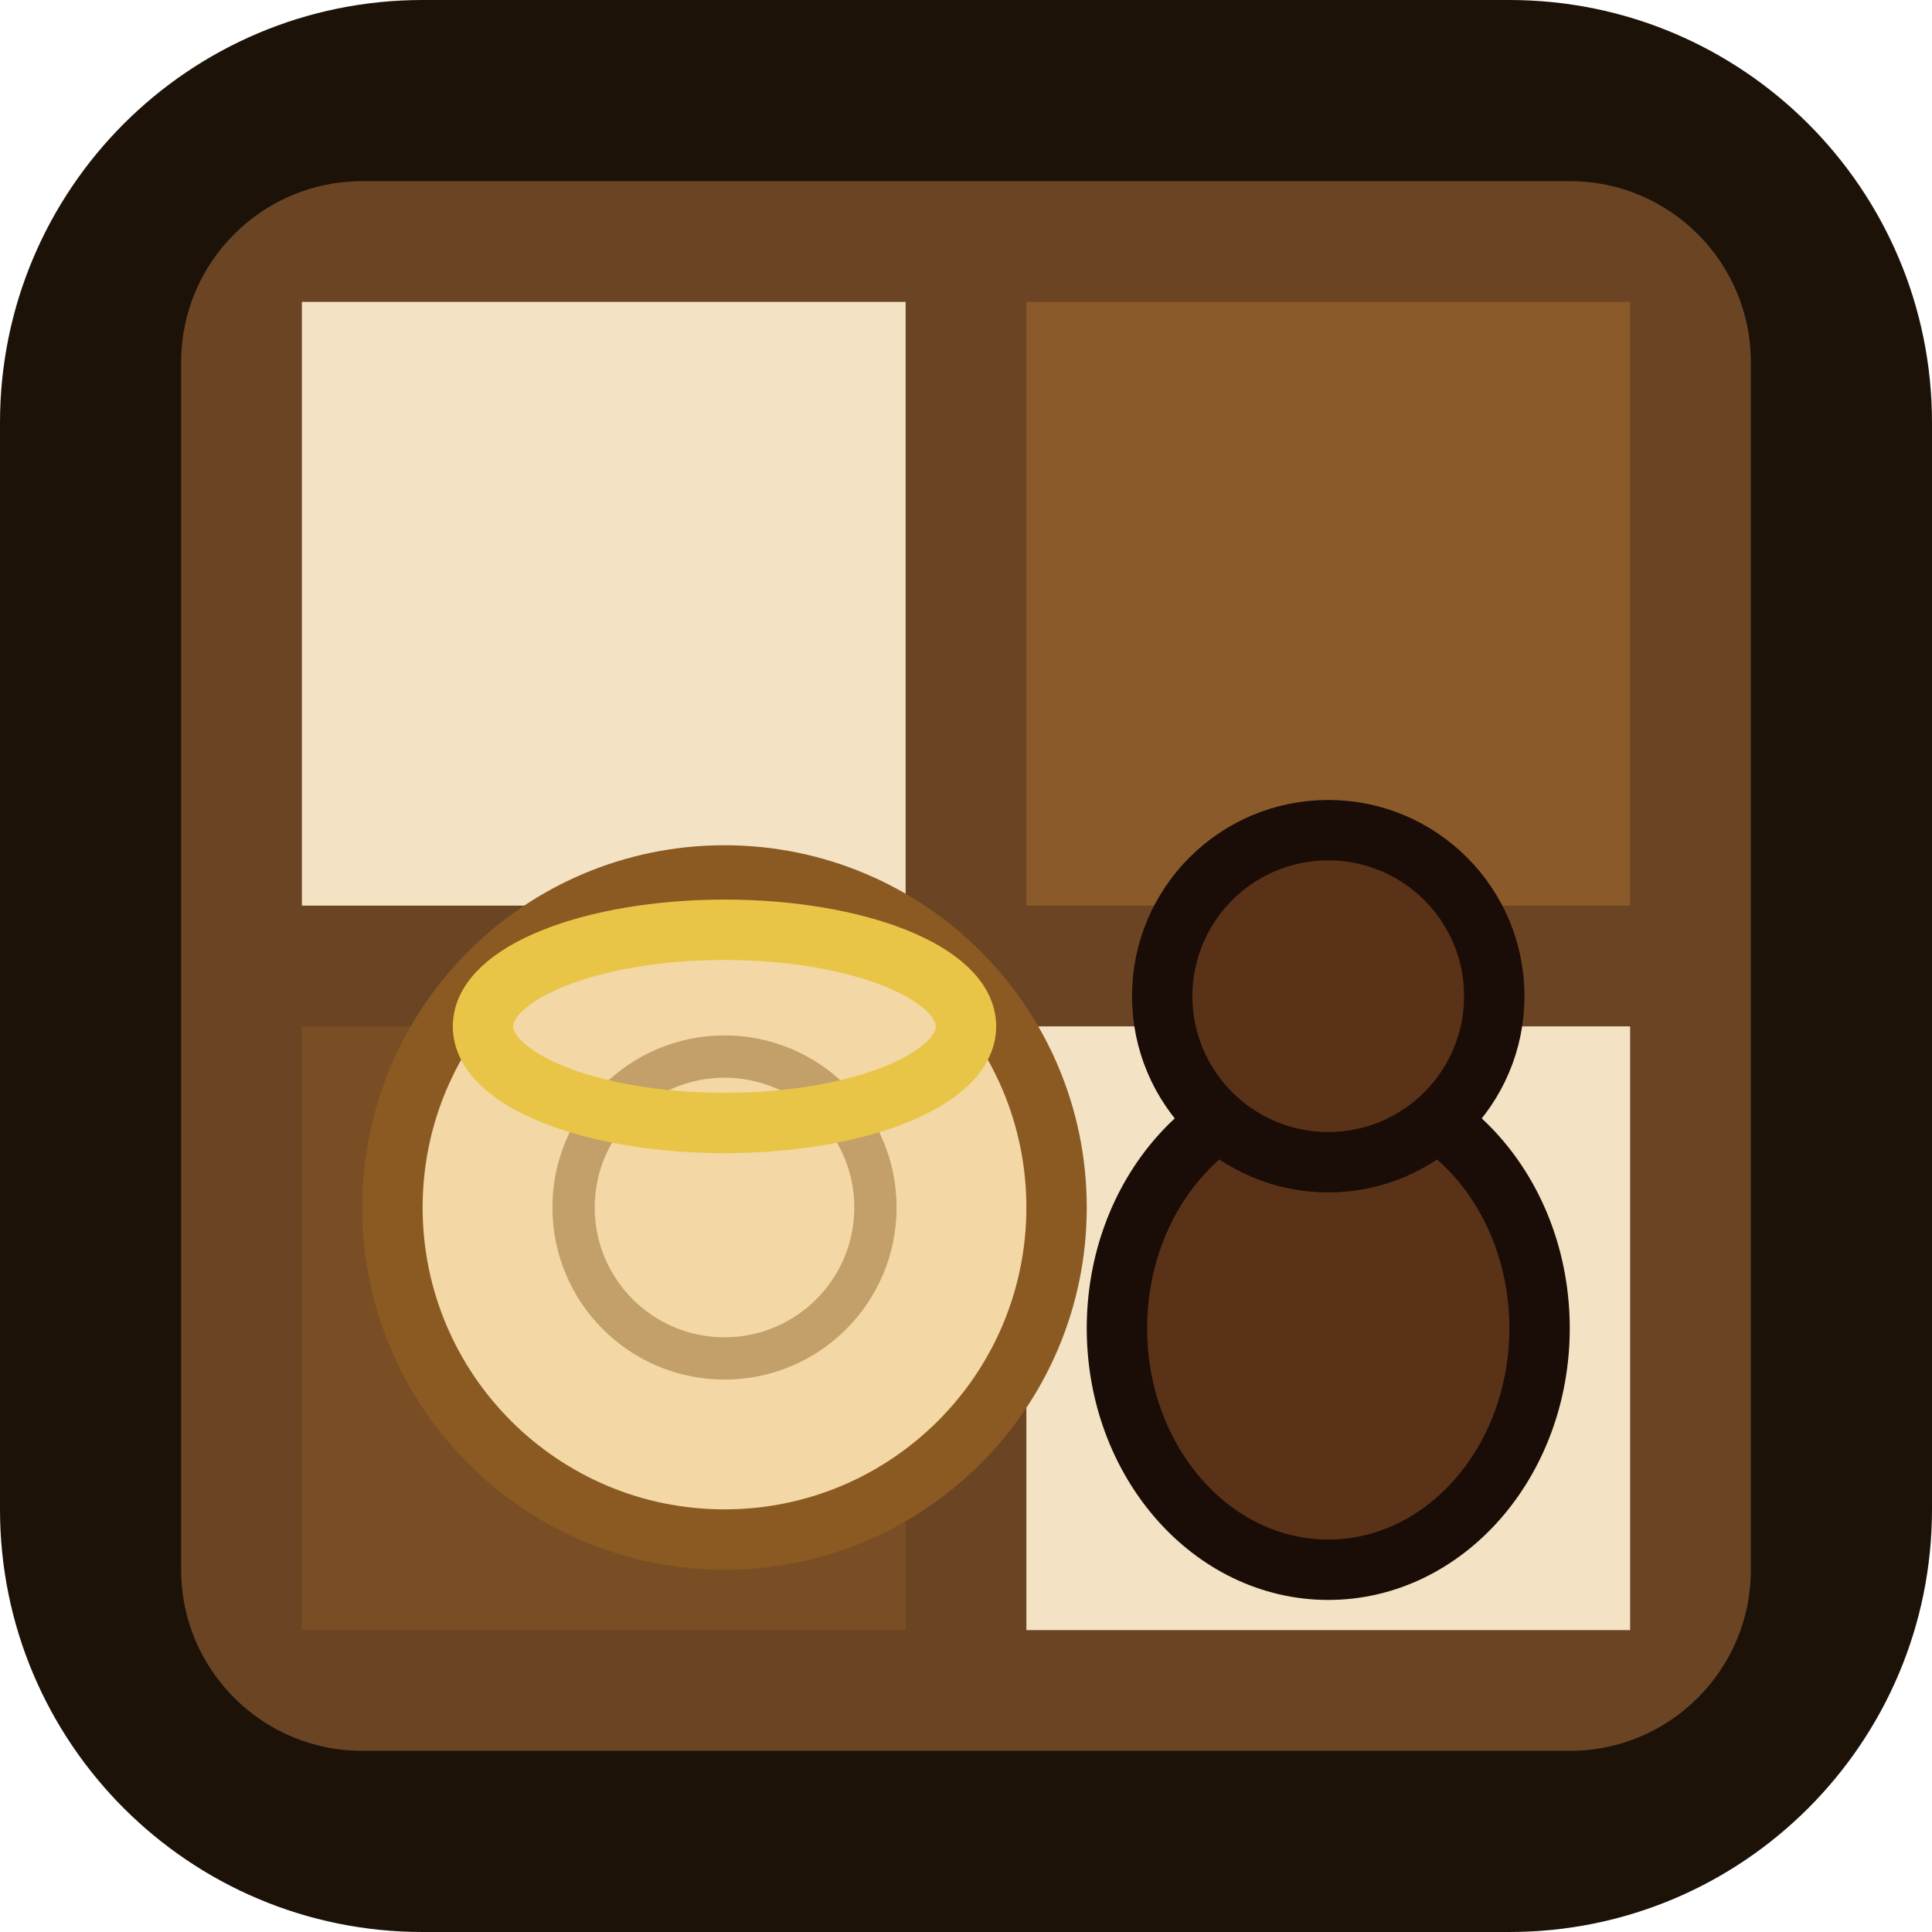
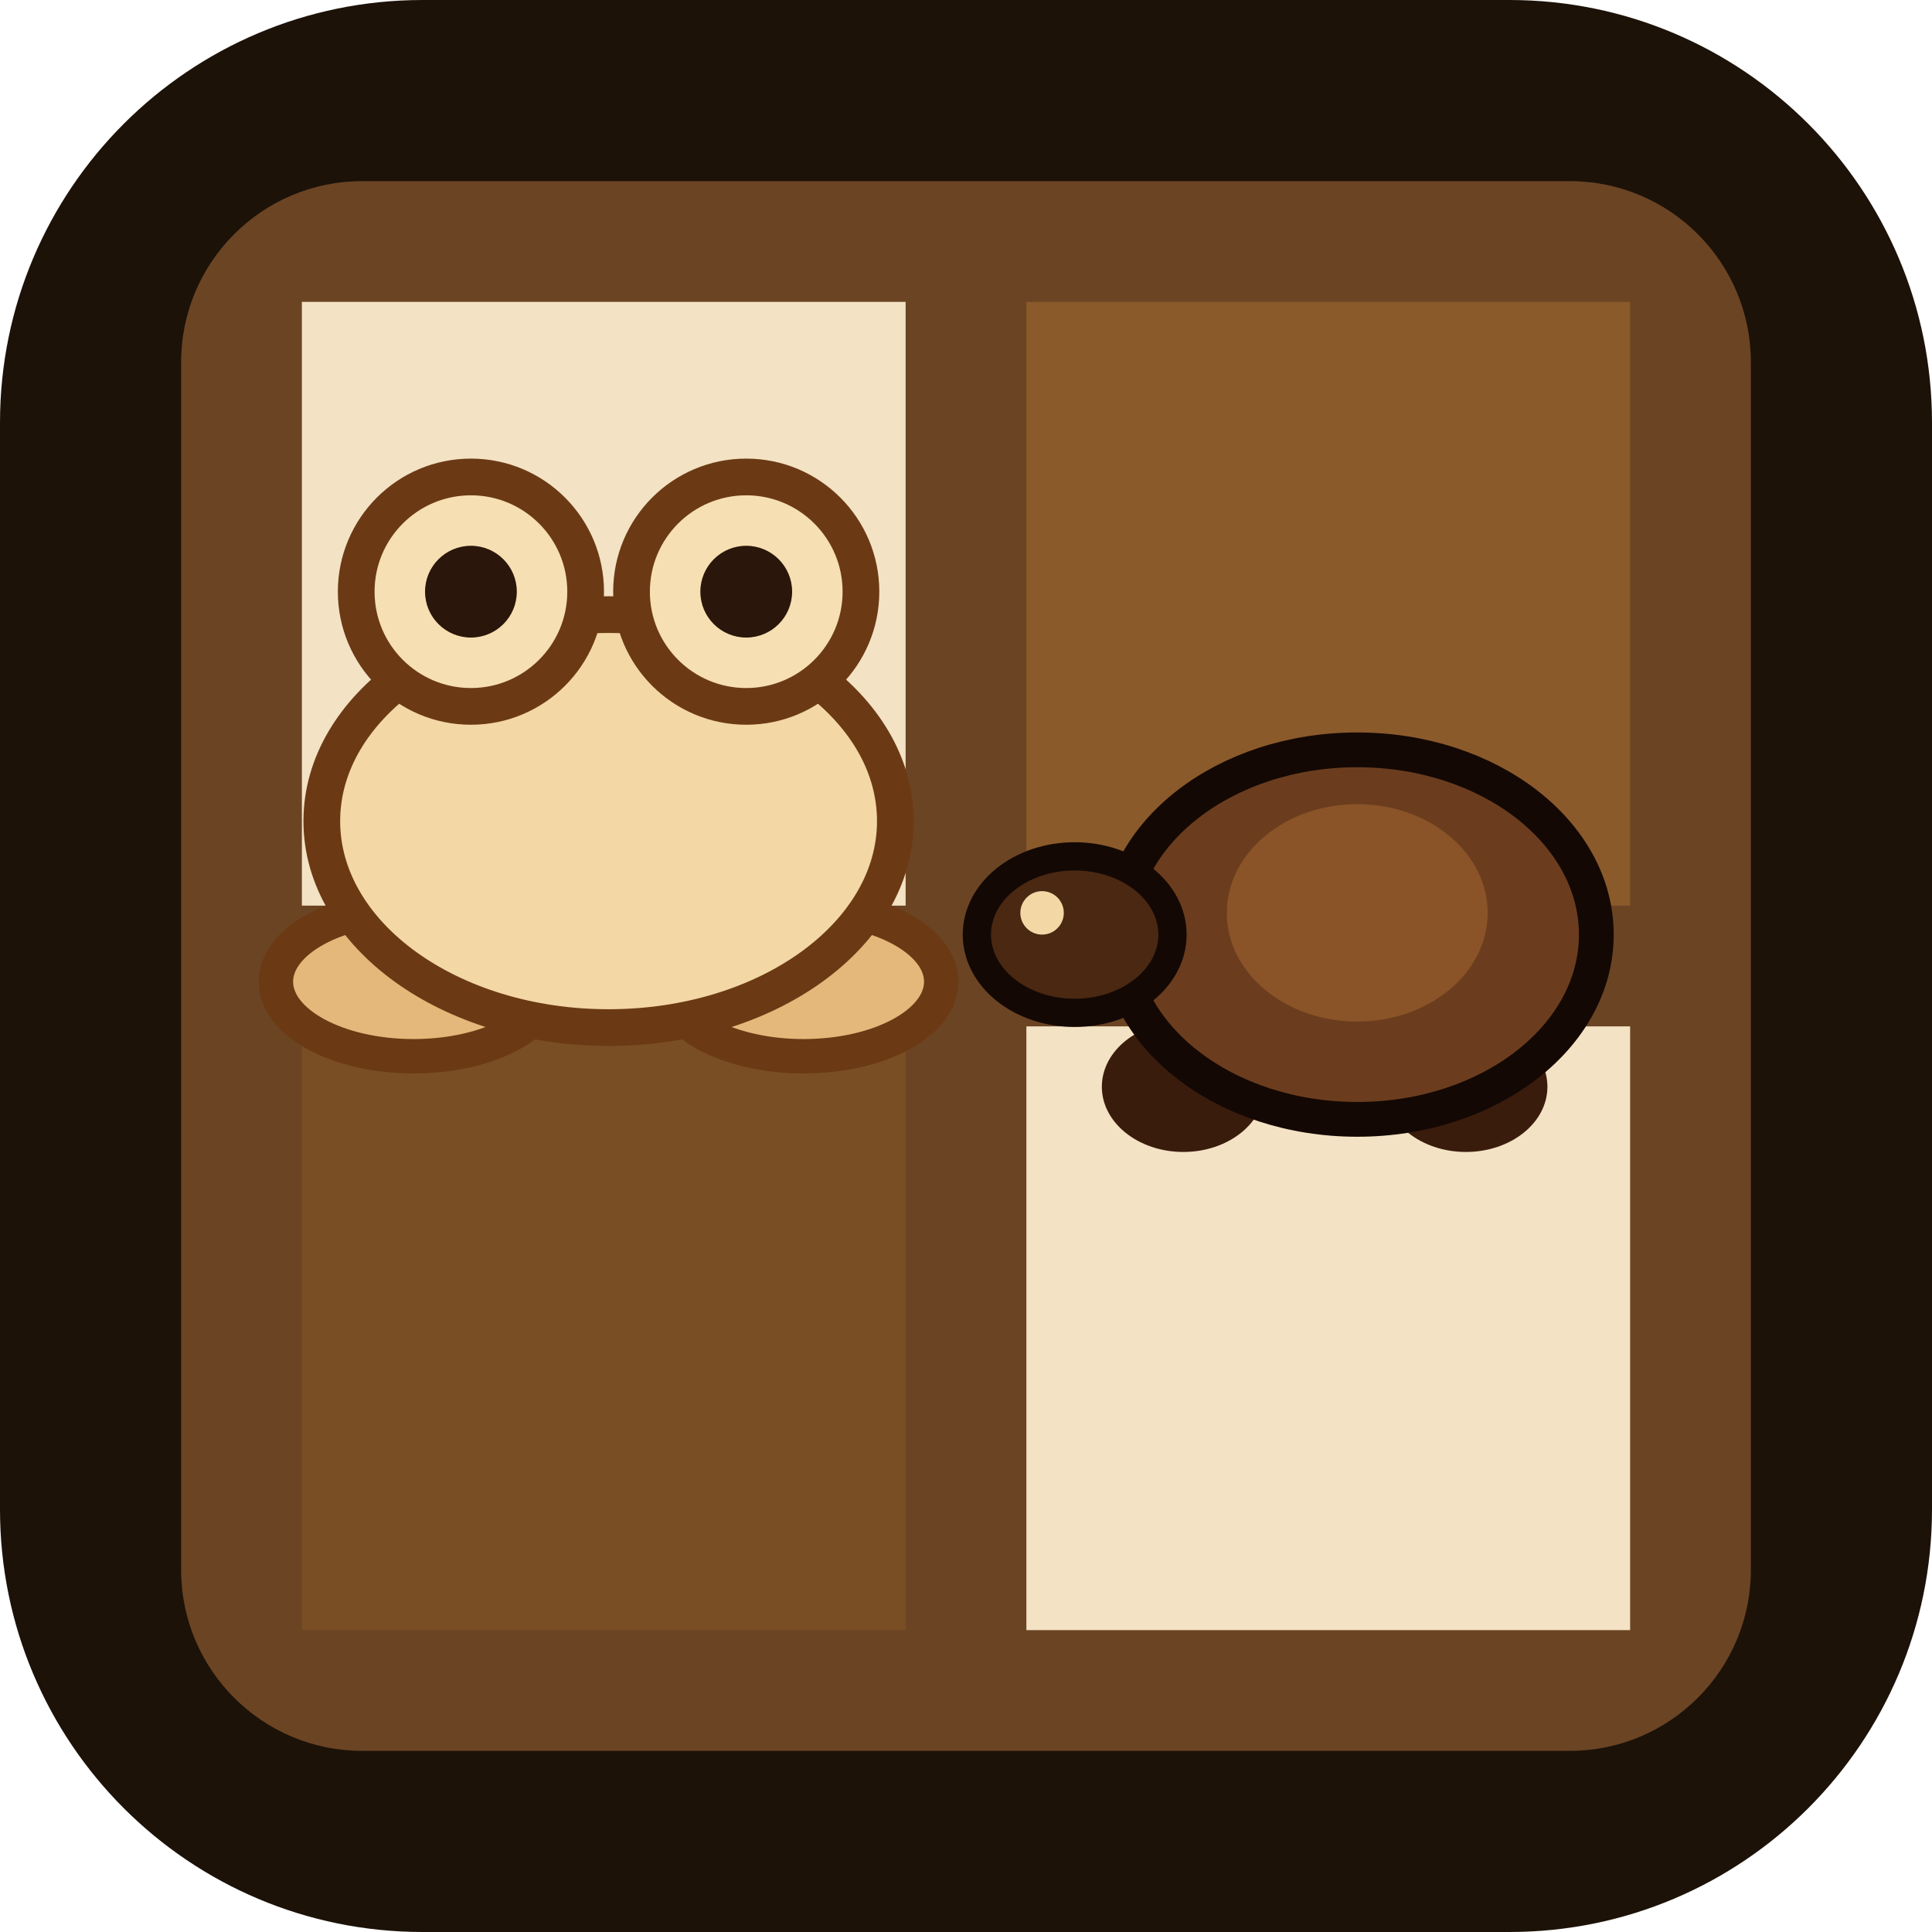
<svg xmlns="http://www.w3.org/2000/svg" viewBox="0 0 64 64">
  <rect width="64" height="64" rx="14" fill="#1c1208" />
  <rect x="6" y="6" width="52" height="52" rx="6" fill="#6b4424" />
  <rect x="10" y="10" width="20" height="20" fill="#f3e2c4" />
  <rect x="34" y="10" width="20" height="20" fill="#8b5a2b" />
  <rect x="10" y="34" width="20" height="20" fill="#7a4e24" />
  <rect x="34" y="34" width="20" height="20" fill="#f3e2c4" />
-   <circle cx="24" cy="40" r="11" fill="#f3d7a4" stroke="#8a5a22" stroke-width="2" />
-   <circle cx="24" cy="40" r="5" fill="none" stroke="#8a5a22" stroke-width="1.4" opacity="0.45" />
-   <ellipse cx="44" cy="44" rx="7" ry="8" fill="#5a3218" stroke="#1a0c06" stroke-width="2" />
-   <circle cx="44" cy="33" r="5.5" fill="#5a3218" stroke="#1a0c06" stroke-width="2" />
-   <ellipse cx="24" cy="34" rx="8" ry="3.2" fill="none" stroke="#e8c547" stroke-width="2" />
+   <g transform="translate(8,12) scale(0.38)">
+     <ellipse cx="15" cy="54" rx="12" ry="6.5" fill="#e4b87a" stroke="#6b3a14" stroke-width="3" />
+     <ellipse cx="49" cy="54" rx="12" ry="6.5" fill="#e4b87a" stroke="#6b3a14" stroke-width="3" />
+     <ellipse cx="32" cy="40" rx="25" ry="18" fill="#f3d7a4" stroke="#6b3a14" stroke-width="3.2" />
+     <circle cx="20" cy="20" r="10" fill="#f6dfb2" stroke="#6b3a14" stroke-width="3.2" />
+     <circle cx="44" cy="20" r="10" fill="#f6dfb2" stroke="#6b3a14" stroke-width="3.2" />
+     <circle cx="20" cy="20" r="4" fill="#2a160a" />
+     <circle cx="44" cy="20" r="4" fill="#2a160a" />
+   </g>
+   <g transform="translate(32,18) scale(0.36)">
+     <ellipse cx="20" cy="50" rx="7.5" ry="6" fill="#3a1c0c" />
+     <ellipse cx="46" cy="50" rx="7.5" ry="6" fill="#3a1c0c" />
+     <ellipse cx="36" cy="36" rx="22" ry="17" fill="#6b3d1e" stroke="#140804" stroke-width="3.2" />
+     <ellipse cx="36" cy="34" rx="12" ry="10" fill="#8a5428" />
+     <ellipse cx="10" cy="36" rx="9" ry="7.2" fill="#4a2812" stroke="#140804" stroke-width="2.6" />
+     <circle cx="7" cy="34" r="2" fill="#f3d7a4" />
+   </g>
</svg>
